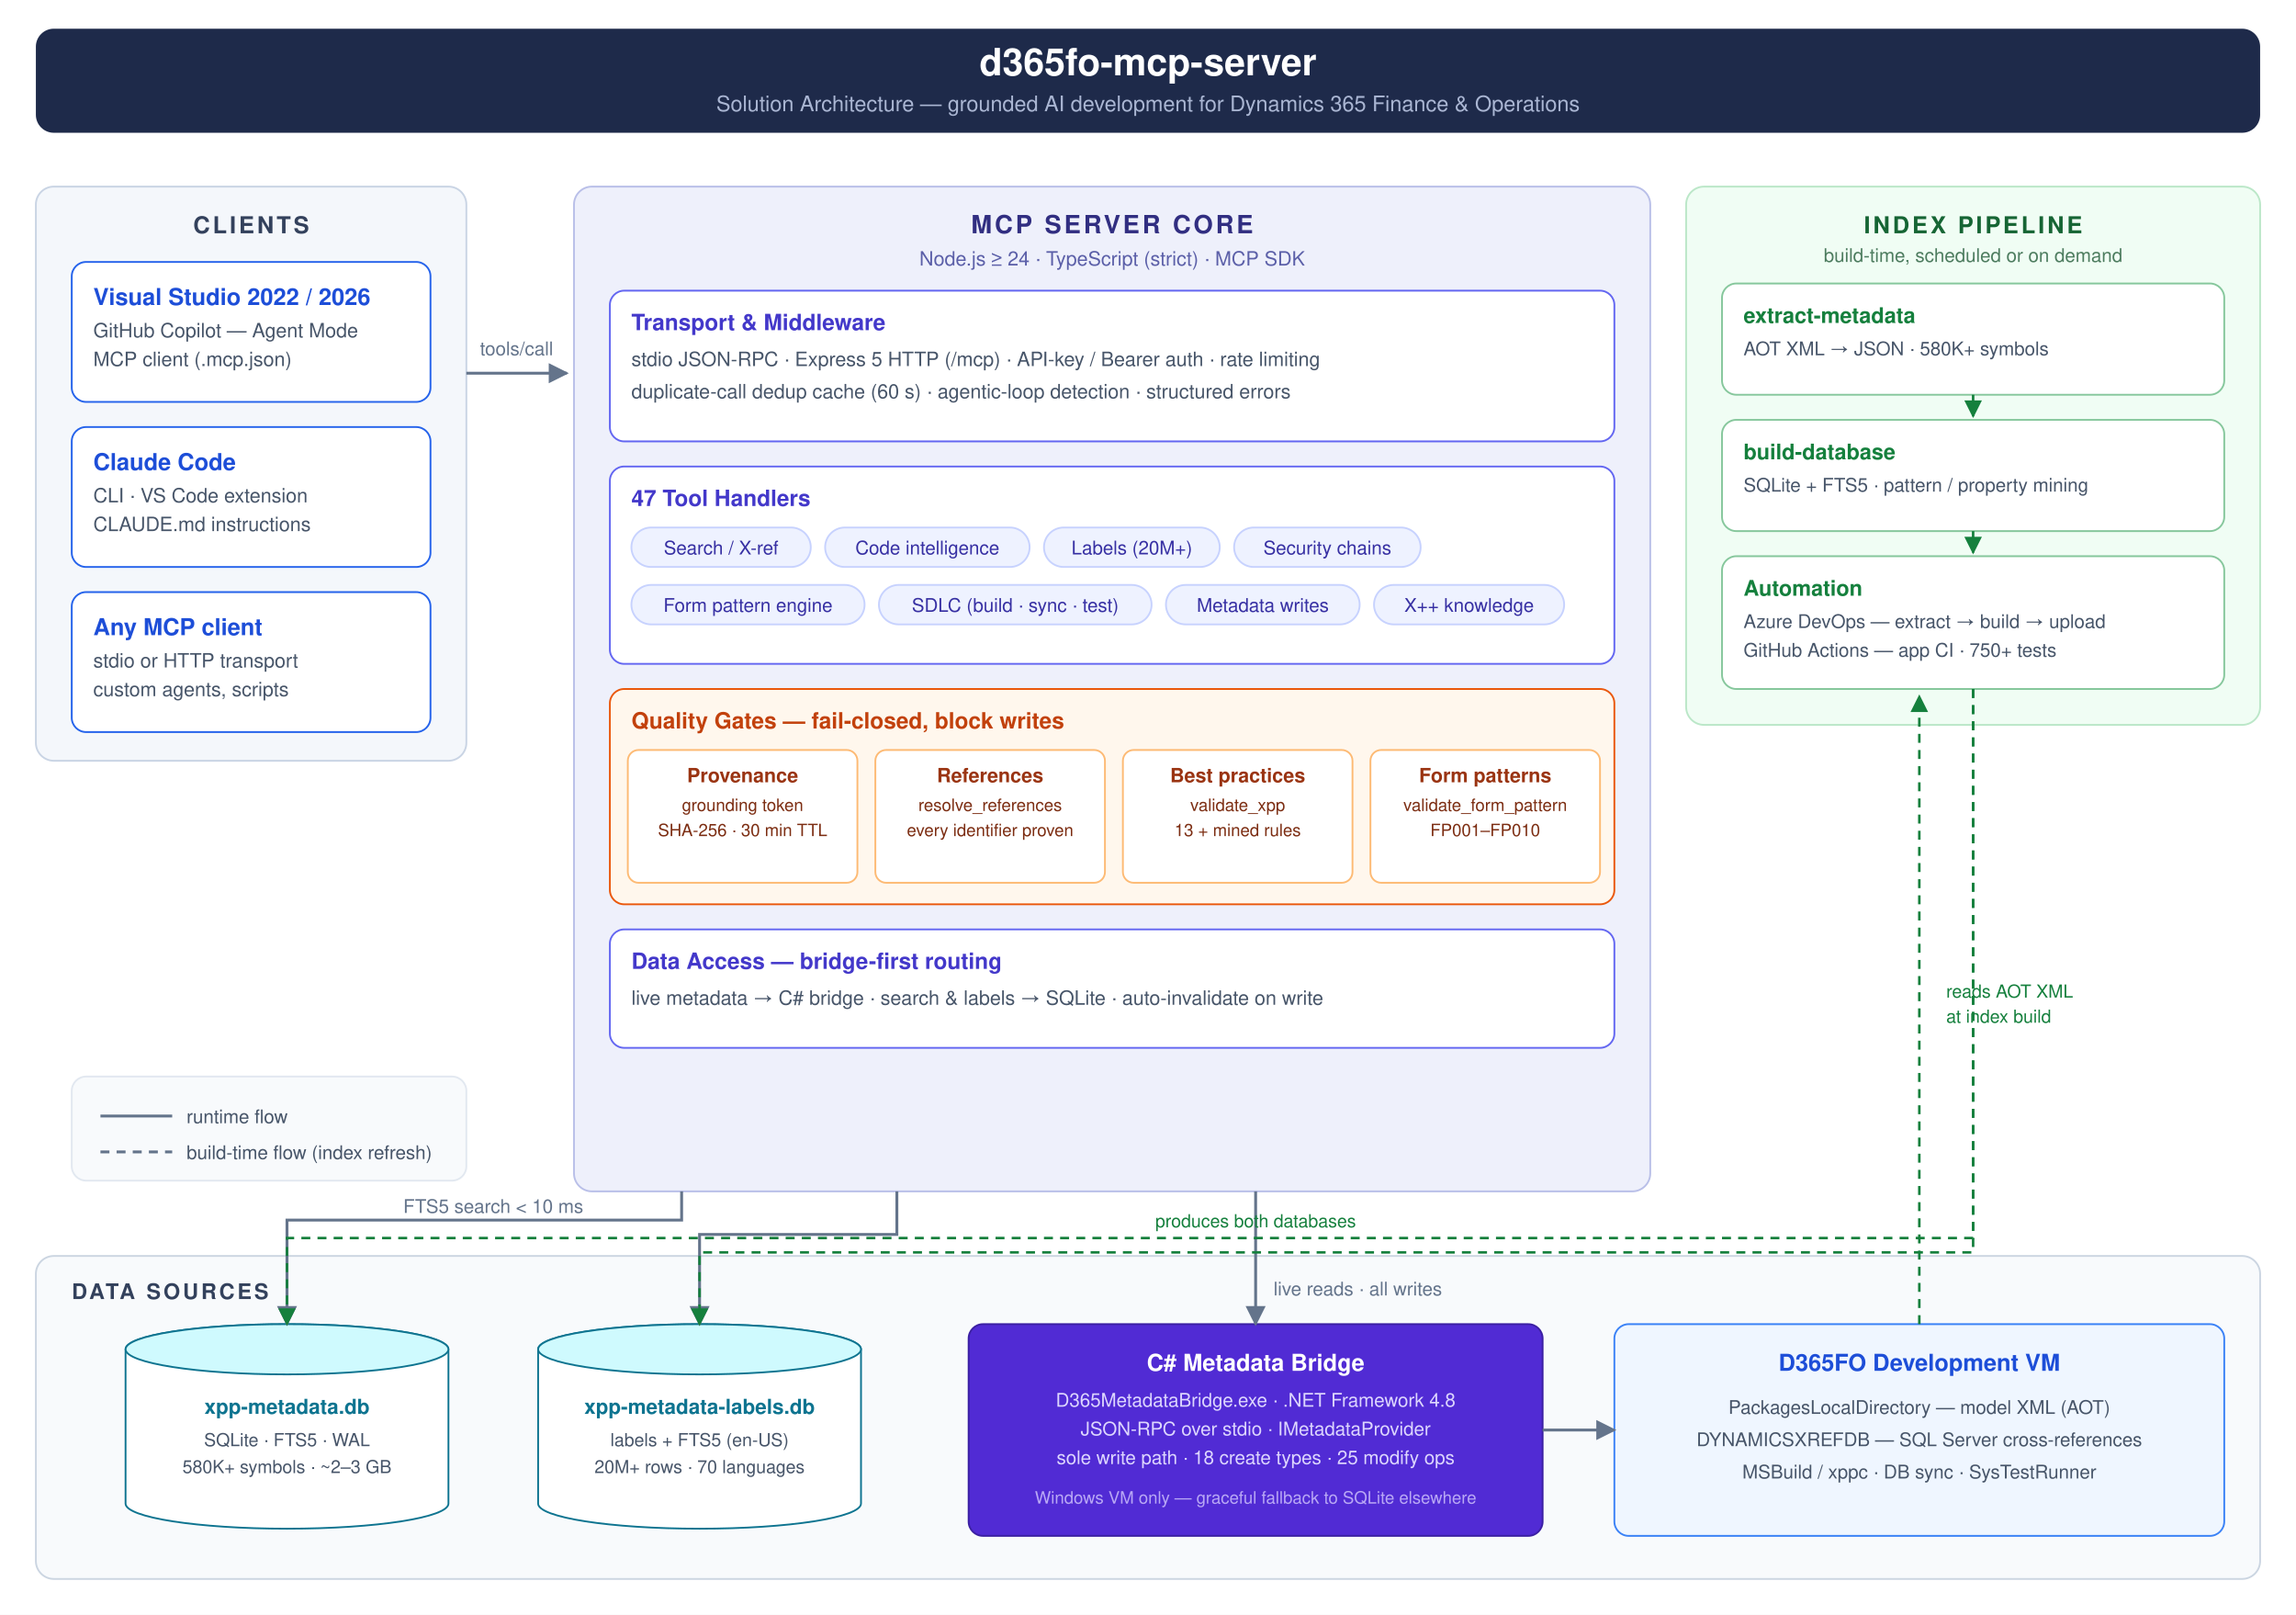
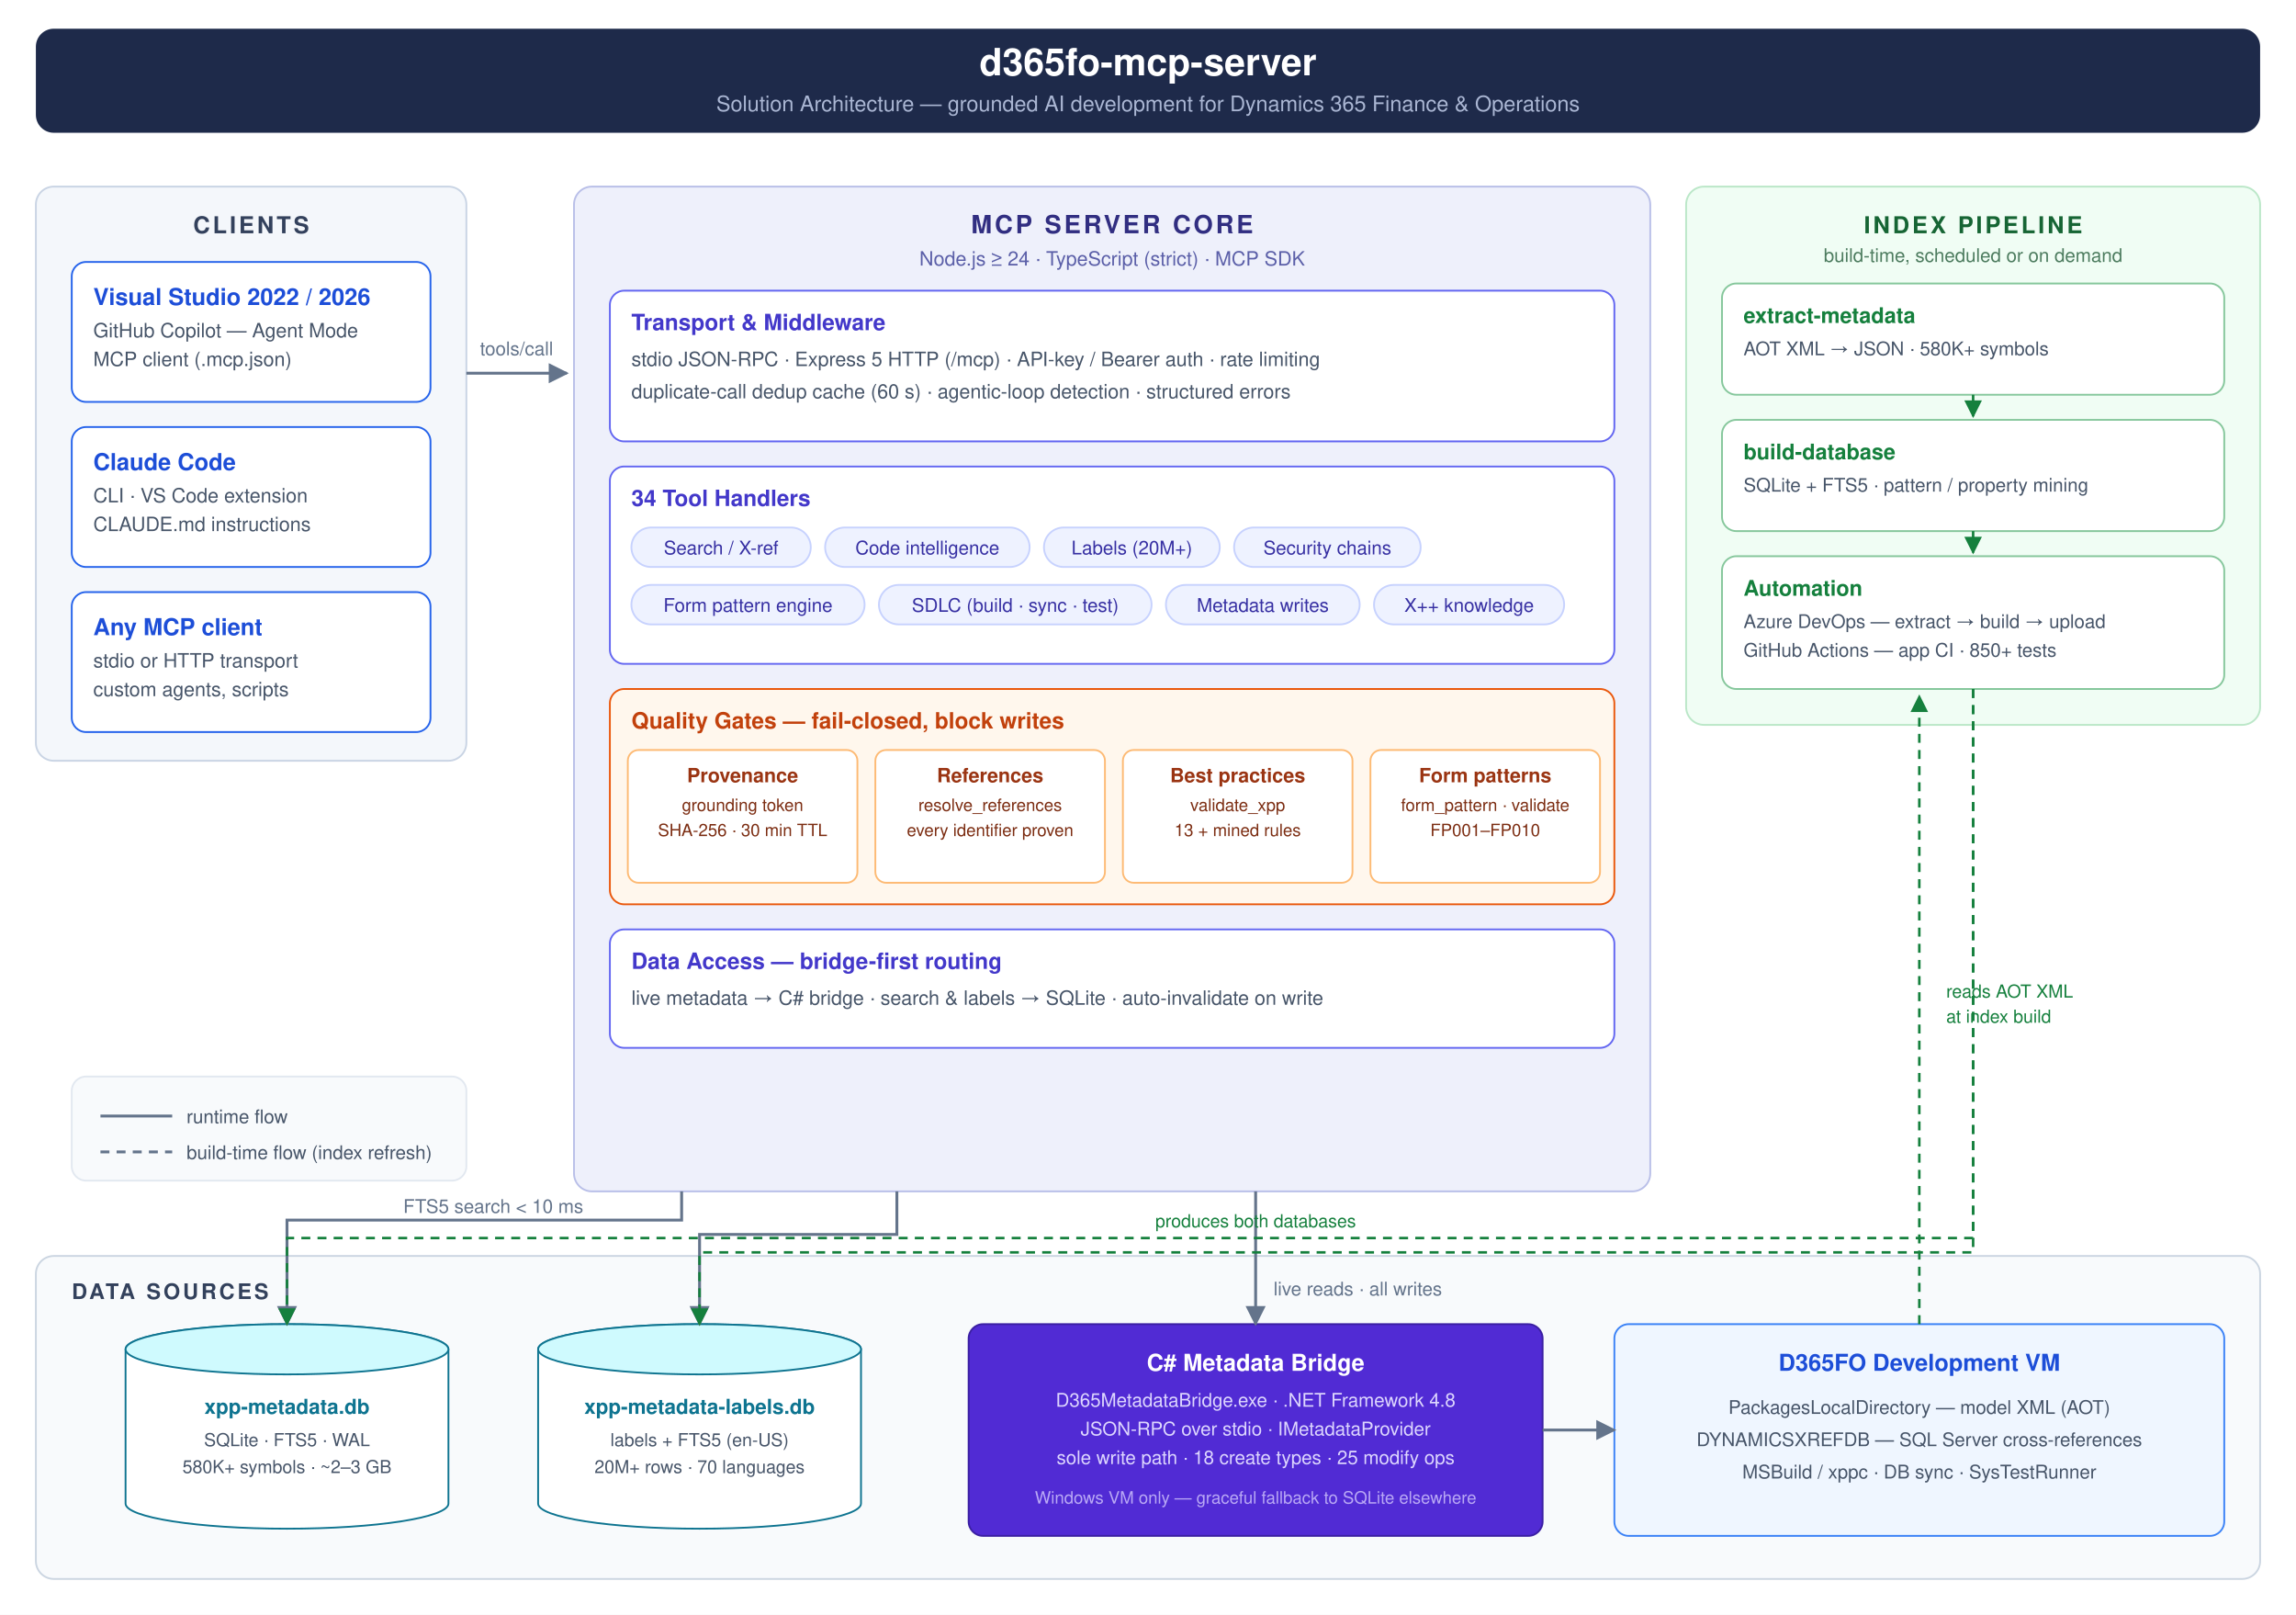
<svg xmlns="http://www.w3.org/2000/svg" viewBox="0 0 1280 900" font-family="'Segoe UI', Helvetica, Arial, sans-serif">
  <defs>
    <marker id="arrow" viewBox="0 0 10 10" refX="9" refY="5" markerWidth="7" markerHeight="7" orient="auto-start-reverse">
      <path d="M0 0 L10 5 L0 10 z" fill="#64748b" />
    </marker>
    <marker id="arrowGreen" viewBox="0 0 10 10" refX="9" refY="5" markerWidth="7" markerHeight="7" orient="auto-start-reverse">
      <path d="M0 0 L10 5 L0 10 z" fill="#15803d" />
    </marker>
  </defs>
  <rect x="0" y="0" width="1280" height="900" fill="#ffffff" />
  <rect x="20" y="16" width="1240" height="58" rx="10" fill="#1e2a4a" />
  <text x="640" y="42" text-anchor="middle" font-size="21" font-weight="700" fill="#ffffff">d365fo-mcp-server</text>
  <text x="640" y="62" text-anchor="middle" font-size="12" fill="#aab6d3">Solution Architecture — grounded AI development for Dynamics 365 Finance &amp; Operations</text>
  <rect x="20" y="104" width="240" height="320" rx="10" fill="#f4f7fb" stroke="#c9d4e4" />
  <text x="140" y="130" text-anchor="middle" font-size="13" font-weight="700" fill="#33415c" letter-spacing="1.5">CLIENTS</text>
  <rect x="40" y="146" width="200" height="78" rx="8" fill="#ffffff" stroke="#2563eb" />
  <text x="52" y="170" font-size="13" font-weight="600" fill="#1d4ed8">Visual Studio 2022 / 2026</text>
  <text x="52" y="188" font-size="11" fill="#475569">GitHub Copilot — Agent Mode</text>
  <text x="52" y="204" font-size="11" fill="#475569">MCP client (.mcp.json)</text>
  <rect x="40" y="238" width="200" height="78" rx="8" fill="#ffffff" stroke="#2563eb" />
  <text x="52" y="262" font-size="13" font-weight="600" fill="#1d4ed8">Claude Code</text>
  <text x="52" y="280" font-size="11" fill="#475569">CLI · VS Code extension</text>
  <text x="52" y="296" font-size="11" fill="#475569">CLAUDE.md instructions</text>
  <rect x="40" y="330" width="200" height="78" rx="8" fill="#ffffff" stroke="#2563eb" />
  <text x="52" y="354" font-size="13" font-weight="600" fill="#1d4ed8">Any MCP client</text>
  <text x="52" y="372" font-size="11" fill="#475569">stdio or HTTP transport</text>
  <text x="52" y="388" font-size="11" fill="#475569">custom agents, scripts</text>
  <line x1="260" y1="208" x2="316" y2="208" stroke="#64748b" stroke-width="1.6" marker-end="url(#arrow)" />
  <text x="288" y="198" text-anchor="middle" font-size="10.5" fill="#64748b">tools/call</text>
  <rect x="320" y="104" width="600" height="560" rx="10" fill="#eef0fb" stroke="#b9bfe8" />
  <text x="620" y="130" text-anchor="middle" font-size="14" font-weight="700" fill="#312e81" letter-spacing="1.5">MCP SERVER CORE</text>
  <text x="620" y="148" text-anchor="middle" font-size="11" fill="#5b5fa8">Node.js ≥ 24 · TypeScript (strict) · MCP SDK</text>
  <rect x="340" y="162" width="560" height="84" rx="8" fill="#ffffff" stroke="#6366f1" />
  <text x="352" y="184" font-size="12.5" font-weight="600" fill="#4338ca">Transport &amp; Middleware</text>
  <text x="352" y="204" font-size="11" fill="#475569">stdio JSON-RPC  ·  Express 5 HTTP (/mcp)  ·  API-key / Bearer auth  ·  rate limiting</text>
  <text x="352" y="222" font-size="11" fill="#475569">duplicate-call dedup cache (60 s)  ·  agentic-loop detection  ·  structured errors</text>
  <rect x="340" y="260" width="560" height="110" rx="8" fill="#ffffff" stroke="#6366f1" />
-   <text x="352" y="282" font-size="12.5" font-weight="600" fill="#4338ca">47 Tool Handlers</text>
+   <text x="352" y="282" font-size="12.5" font-weight="600" fill="#4338ca">34 Tool Handlers</text>
  <rect x="352" y="294" width="100" height="22" rx="11" fill="#eef2ff" stroke="#c7d2fe" />
  <text x="402" y="309" text-anchor="middle" font-size="10.5" fill="#3730a3">Search / X-ref</text>
  <rect x="460" y="294" width="114" height="22" rx="11" fill="#eef2ff" stroke="#c7d2fe" />
  <text x="517" y="309" text-anchor="middle" font-size="10.5" fill="#3730a3">Code intelligence</text>
  <rect x="582" y="294" width="98" height="22" rx="11" fill="#eef2ff" stroke="#c7d2fe" />
  <text x="631" y="309" text-anchor="middle" font-size="10.5" fill="#3730a3">Labels (20M+)</text>
  <rect x="688" y="294" width="104" height="22" rx="11" fill="#eef2ff" stroke="#c7d2fe" />
  <text x="740" y="309" text-anchor="middle" font-size="10.5" fill="#3730a3">Security chains</text>
  <rect x="352" y="326" width="130" height="22" rx="11" fill="#eef2ff" stroke="#c7d2fe" />
  <text x="417" y="341" text-anchor="middle" font-size="10.5" fill="#3730a3">Form pattern engine</text>
  <rect x="490" y="326" width="152" height="22" rx="11" fill="#eef2ff" stroke="#c7d2fe" />
  <text x="566" y="341" text-anchor="middle" font-size="10.5" fill="#3730a3">SDLC (build · sync · test)</text>
  <rect x="650" y="326" width="108" height="22" rx="11" fill="#eef2ff" stroke="#c7d2fe" />
  <text x="704" y="341" text-anchor="middle" font-size="10.5" fill="#3730a3">Metadata writes</text>
  <rect x="766" y="326" width="106" height="22" rx="11" fill="#eef2ff" stroke="#c7d2fe" />
  <text x="819" y="341" text-anchor="middle" font-size="10.5" fill="#3730a3">X++ knowledge</text>
  <rect x="340" y="384" width="560" height="120" rx="8" fill="#fff7ed" stroke="#ea580c" />
  <text x="352" y="406" font-size="12.5" font-weight="600" fill="#c2410c">Quality Gates — fail-closed, block writes</text>
  <rect x="350" y="418" width="128" height="74" rx="6" fill="#ffffff" stroke="#fdba74" />
  <text x="414" y="436" text-anchor="middle" font-size="11" font-weight="600" fill="#9a3412">Provenance</text>
  <text x="414" y="452" text-anchor="middle" font-size="9.5" fill="#7c2d12">grounding token</text>
  <text x="414" y="466" text-anchor="middle" font-size="9.5" fill="#7c2d12">SHA-256 · 30 min TTL</text>
  <rect x="488" y="418" width="128" height="74" rx="6" fill="#ffffff" stroke="#fdba74" />
  <text x="552" y="436" text-anchor="middle" font-size="11" font-weight="600" fill="#9a3412">References</text>
  <text x="552" y="452" text-anchor="middle" font-size="9.5" fill="#7c2d12">resolve_references</text>
  <text x="552" y="466" text-anchor="middle" font-size="9.5" fill="#7c2d12">every identifier proven</text>
  <rect x="626" y="418" width="128" height="74" rx="6" fill="#ffffff" stroke="#fdba74" />
  <text x="690" y="436" text-anchor="middle" font-size="11" font-weight="600" fill="#9a3412">Best practices</text>
  <text x="690" y="452" text-anchor="middle" font-size="9.5" fill="#7c2d12">validate_xpp</text>
  <text x="690" y="466" text-anchor="middle" font-size="9.5" fill="#7c2d12">13 + mined rules</text>
  <rect x="764" y="418" width="128" height="74" rx="6" fill="#ffffff" stroke="#fdba74" />
  <text x="828" y="436" text-anchor="middle" font-size="11" font-weight="600" fill="#9a3412">Form patterns</text>
-   <text x="828" y="452" text-anchor="middle" font-size="9.5" fill="#7c2d12">validate_form_pattern</text>
+   <text x="828" y="452" text-anchor="middle" font-size="9.5" fill="#7c2d12">form_pattern · validate</text>
  <text x="828" y="466" text-anchor="middle" font-size="9.5" fill="#7c2d12">FP001–FP010</text>
  <rect x="340" y="518" width="560" height="66" rx="8" fill="#ffffff" stroke="#6366f1" />
  <text x="352" y="540" font-size="12.5" font-weight="600" fill="#4338ca">Data Access — bridge-first routing</text>
  <text x="352" y="560" font-size="11" fill="#475569">live metadata → C# bridge  ·  search &amp; labels → SQLite  ·  auto-invalidate on write</text>
  <rect x="940" y="104" width="320" height="300" rx="10" fill="#f0fdf4" stroke="#bbe7c8" />
  <text x="1100" y="130" text-anchor="middle" font-size="13" font-weight="700" fill="#166534" letter-spacing="1.5">INDEX PIPELINE</text>
  <text x="1100" y="146" text-anchor="middle" font-size="10.5" fill="#4d7c5f">build-time, scheduled or on demand</text>
  <rect x="960" y="158" width="280" height="62" rx="8" fill="#ffffff" stroke="#86c79c" />
  <text x="972" y="180" font-size="12" font-weight="600" fill="#15803d">extract-metadata</text>
  <text x="972" y="198" font-size="10.5" fill="#475569">AOT XML → JSON · 580K+ symbols</text>
  <line x1="1100" y1="220" x2="1100" y2="232" stroke="#15803d" stroke-width="1.4" marker-end="url(#arrowGreen)" />
  <rect x="960" y="234" width="280" height="62" rx="8" fill="#ffffff" stroke="#86c79c" />
  <text x="972" y="256" font-size="12" font-weight="600" fill="#15803d">build-database</text>
  <text x="972" y="274" font-size="10.5" fill="#475569">SQLite + FTS5 · pattern / property mining</text>
  <line x1="1100" y1="296" x2="1100" y2="308" stroke="#15803d" stroke-width="1.4" marker-end="url(#arrowGreen)" />
  <rect x="960" y="310" width="280" height="74" rx="8" fill="#ffffff" stroke="#86c79c" />
  <text x="972" y="332" font-size="12" font-weight="600" fill="#15803d">Automation</text>
  <text x="972" y="350" font-size="10.5" fill="#475569">Azure DevOps — extract → build → upload</text>
-   <text x="972" y="366" font-size="10.5" fill="#475569">GitHub Actions — app CI · 750+ tests</text>
+   <text x="972" y="366" font-size="10.5" fill="#475569">GitHub Actions — app CI · 850+ tests</text>
  <rect x="40" y="600" width="220" height="58" rx="8" fill="#f8fafc" stroke="#e2e8f0" />
  <line x1="56" y1="622" x2="96" y2="622" stroke="#64748b" stroke-width="1.6" />
  <text x="104" y="626" font-size="10.5" fill="#475569">runtime flow</text>
  <line x1="56" y1="642" x2="96" y2="642" stroke="#64748b" stroke-width="1.6" stroke-dasharray="5 4" />
  <text x="104" y="646" font-size="10.5" fill="#475569">build-time flow (index refresh)</text>
  <rect x="20" y="700" width="1240" height="180" rx="10" fill="#f8fafc" stroke="#cbd5e1" />
  <text x="40" y="724" font-size="12" font-weight="700" fill="#33415c" letter-spacing="1.5">DATA SOURCES</text>
  <path d="M70 752 a90 14 0 0 1 180 0 v86 a90 14 0 0 1 -180 0 z" fill="#ffffff" stroke="#0e7490" />
  <ellipse cx="160" cy="752" rx="90" ry="14" fill="#cffafe" stroke="#0e7490" />
  <text x="160" y="788" text-anchor="middle" font-size="11.5" font-weight="600" fill="#0e7490">xpp-metadata.db</text>
  <text x="160" y="806" text-anchor="middle" font-size="10" fill="#475569">SQLite · FTS5 · WAL</text>
  <text x="160" y="821" text-anchor="middle" font-size="10" fill="#475569">580K+ symbols · ~2–3 GB</text>
  <path d="M300 752 a90 14 0 0 1 180 0 v86 a90 14 0 0 1 -180 0 z" fill="#ffffff" stroke="#0e7490" />
  <ellipse cx="390" cy="752" rx="90" ry="14" fill="#cffafe" stroke="#0e7490" />
  <text x="390" y="788" text-anchor="middle" font-size="11.5" font-weight="600" fill="#0e7490">xpp-metadata-labels.db</text>
  <text x="390" y="806" text-anchor="middle" font-size="10" fill="#475569">labels + FTS5 (en-US)</text>
  <text x="390" y="821" text-anchor="middle" font-size="10" fill="#475569">20M+ rows · 70 languages</text>
  <rect x="540" y="738" width="320" height="118" rx="8" fill="#512BD4" stroke="#3b1fa3" />
  <text x="700" y="764" text-anchor="middle" font-size="13" font-weight="700" fill="#ffffff">C# Metadata Bridge</text>
  <text x="700" y="784" text-anchor="middle" font-size="10.5" fill="#ddd6fe">D365MetadataBridge.exe · .NET Framework 4.8</text>
  <text x="700" y="800" text-anchor="middle" font-size="10.5" fill="#ddd6fe">JSON-RPC over stdio · IMetadataProvider</text>
  <text x="700" y="816" text-anchor="middle" font-size="10.5" fill="#ddd6fe">sole write path · 18 create types · 25 modify ops</text>
  <text x="700" y="838" text-anchor="middle" font-size="9.5" fill="#b9a8f5">Windows VM only — graceful fallback to SQLite elsewhere</text>
  <rect x="900" y="738" width="340" height="118" rx="8" fill="#eff6ff" stroke="#3b82f6" />
  <text x="1070" y="764" text-anchor="middle" font-size="13" font-weight="700" fill="#1d4ed8">D365FO Development VM</text>
  <text x="1070" y="788" text-anchor="middle" font-size="10.5" fill="#475569">PackagesLocalDirectory — model XML (AOT)</text>
  <text x="1070" y="806" text-anchor="middle" font-size="10.5" fill="#475569">DYNAMICSXREFDB — SQL Server cross-references</text>
  <text x="1070" y="824" text-anchor="middle" font-size="10.5" fill="#475569">MSBuild / xppc · DB sync · SysTestRunner</text>
  <path d="M380 664 L380 680 L160 680 L160 738" fill="none" stroke="#64748b" stroke-width="1.6" marker-end="url(#arrow)" />
  <path d="M500 664 L500 688 L390 688 L390 738" fill="none" stroke="#64748b" stroke-width="1.6" marker-end="url(#arrow)" />
  <text x="275" y="676" text-anchor="middle" font-size="10.5" fill="#64748b">FTS5 search &lt; 10 ms</text>
  <path d="M700 664 L700 738" fill="none" stroke="#64748b" stroke-width="1.6" marker-end="url(#arrow)" />
  <text x="710" y="722" font-size="10.5" fill="#64748b">live reads · all writes</text>
  <line x1="860" y1="797" x2="900" y2="797" stroke="#64748b" stroke-width="1.6" marker-end="url(#arrow)" />
  <path d="M1070 738 L1070 388" fill="none" stroke="#15803d" stroke-width="1.4" stroke-dasharray="5 4" marker-end="url(#arrowGreen)" />
  <text x="1085" y="556" font-size="10" fill="#15803d">reads AOT XML</text>
  <text x="1085" y="570" font-size="10" fill="#15803d">at index build</text>
  <path d="M1100 384 L1100 690 L160 690 L160 738" fill="none" stroke="#15803d" stroke-width="1.4" stroke-dasharray="5 4" marker-end="url(#arrowGreen)" />
  <path d="M1100 384 L1100 698 L390 698 L390 738" fill="none" stroke="#15803d" stroke-width="1.4" stroke-dasharray="5 4" marker-end="url(#arrowGreen)" />
  <text x="700" y="684" text-anchor="middle" font-size="10" fill="#15803d">produces both databases</text>
</svg>
